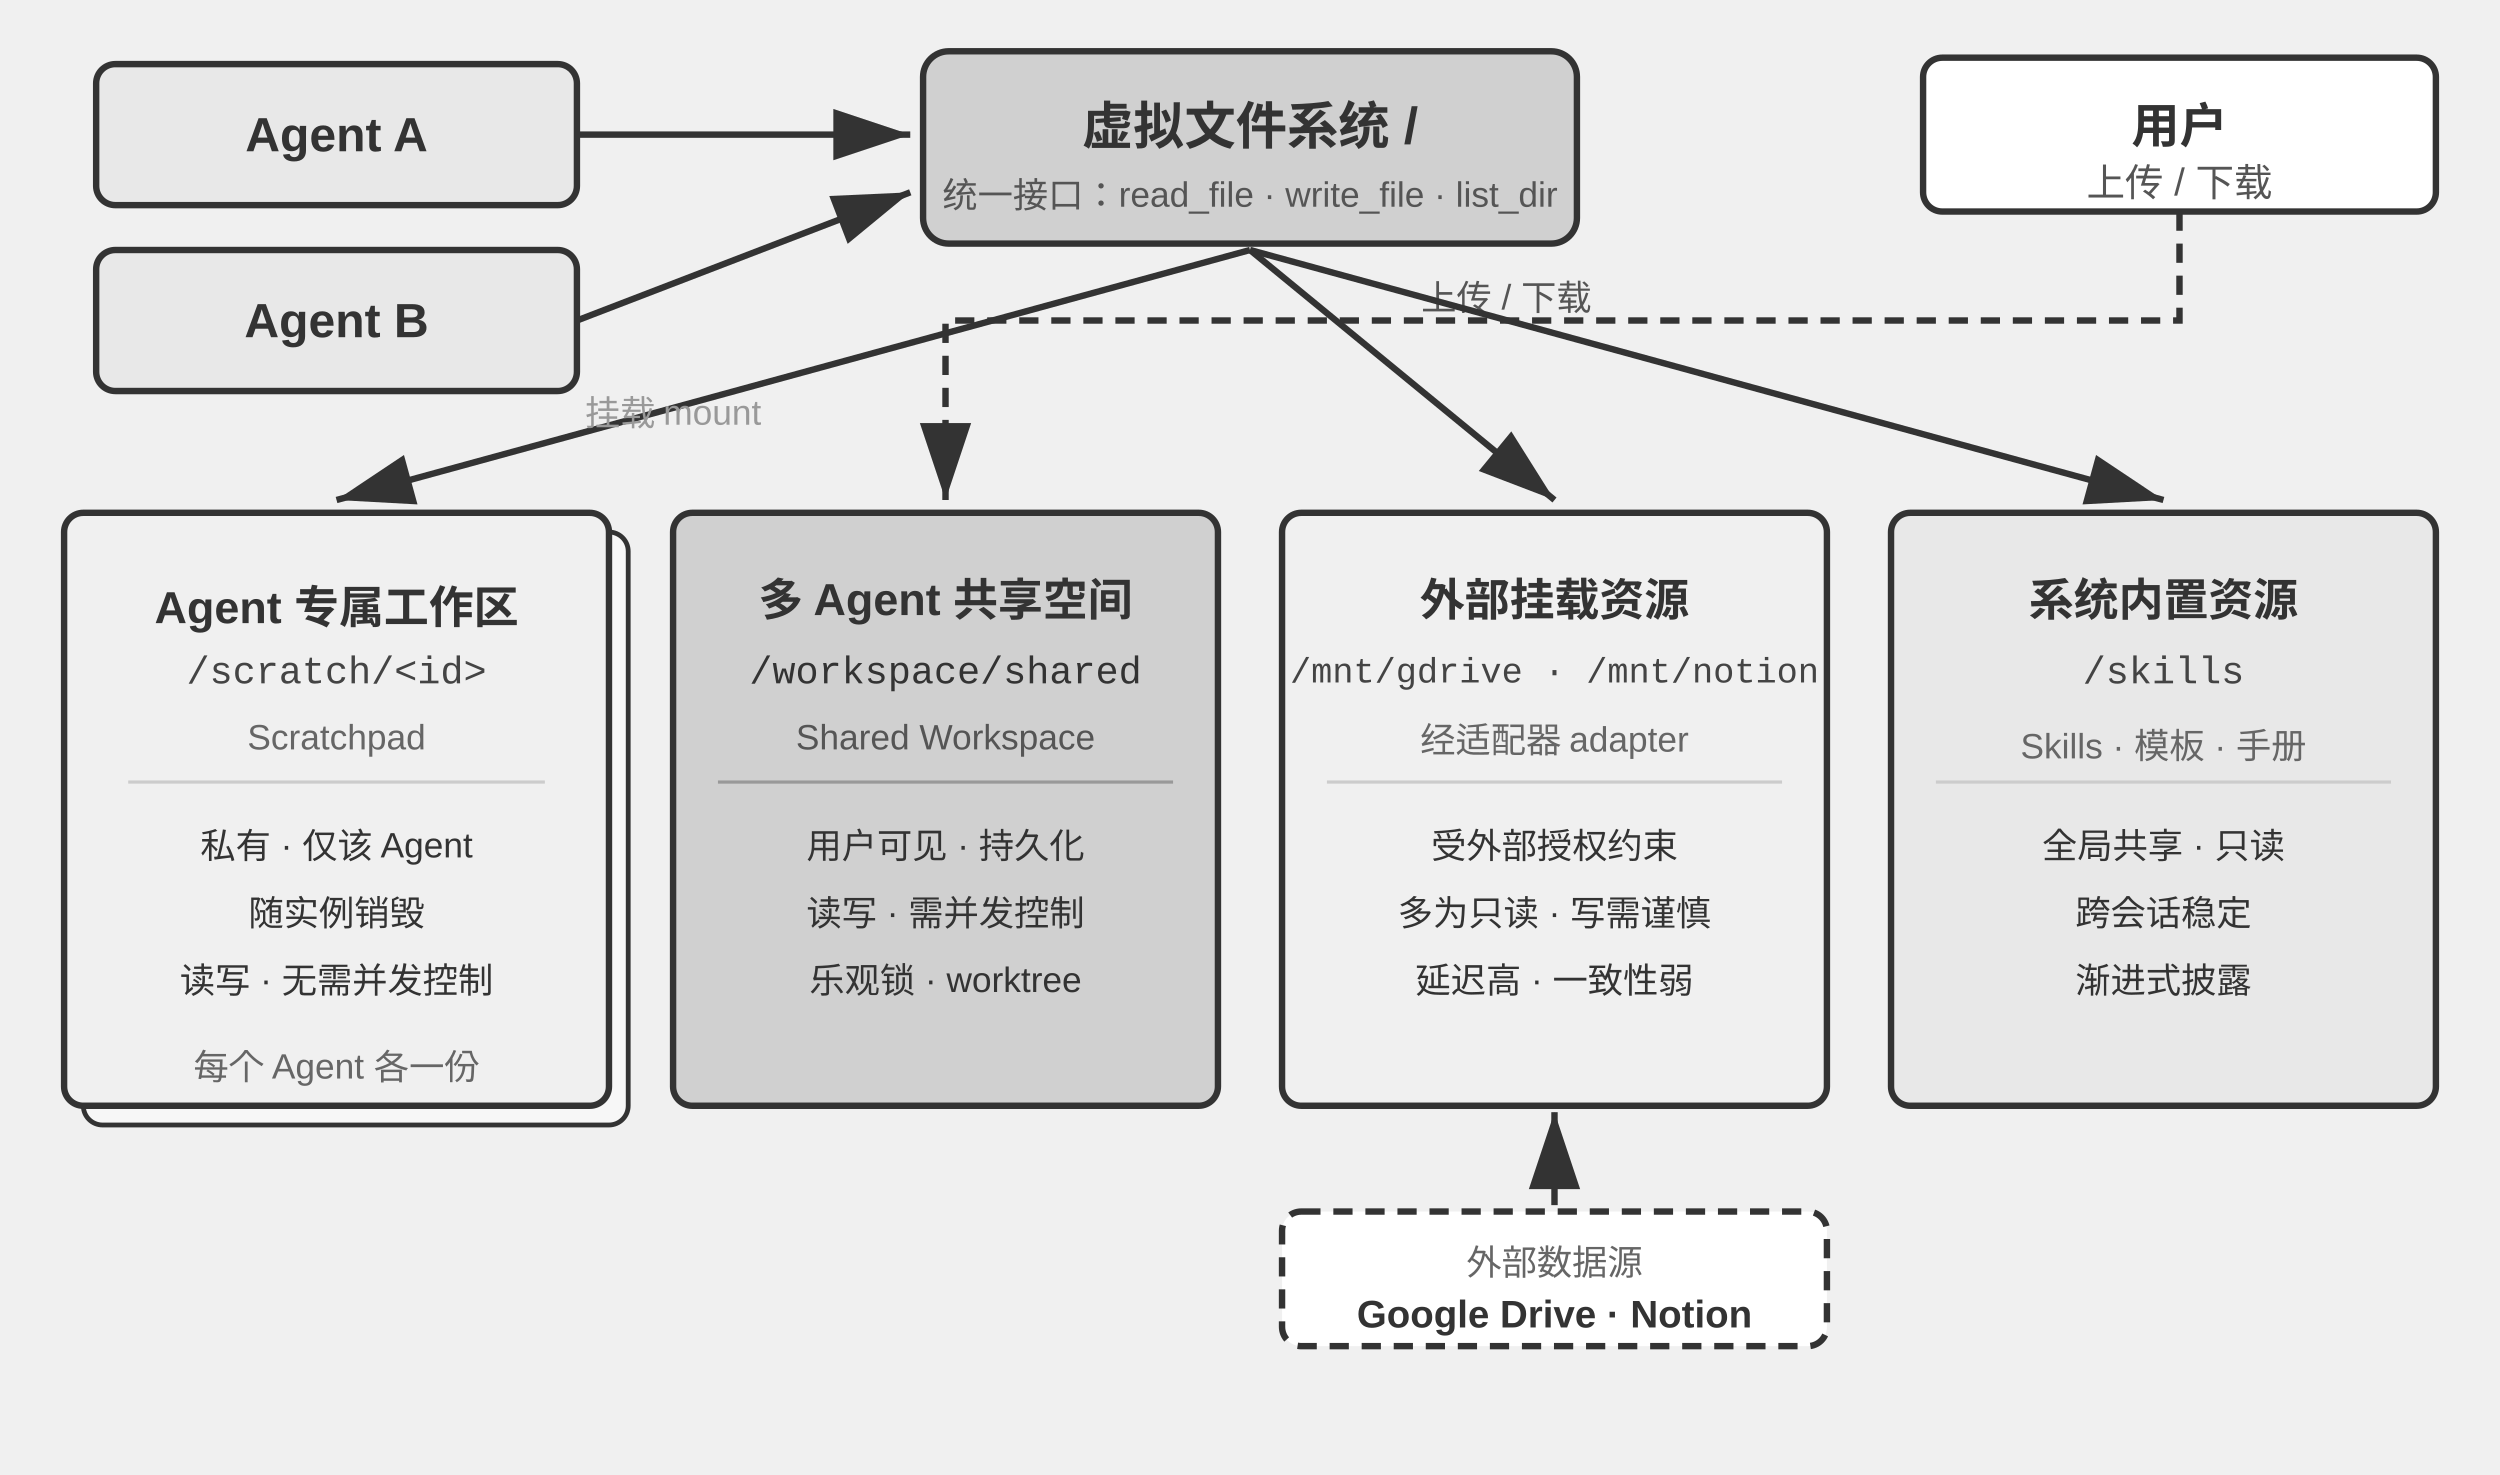
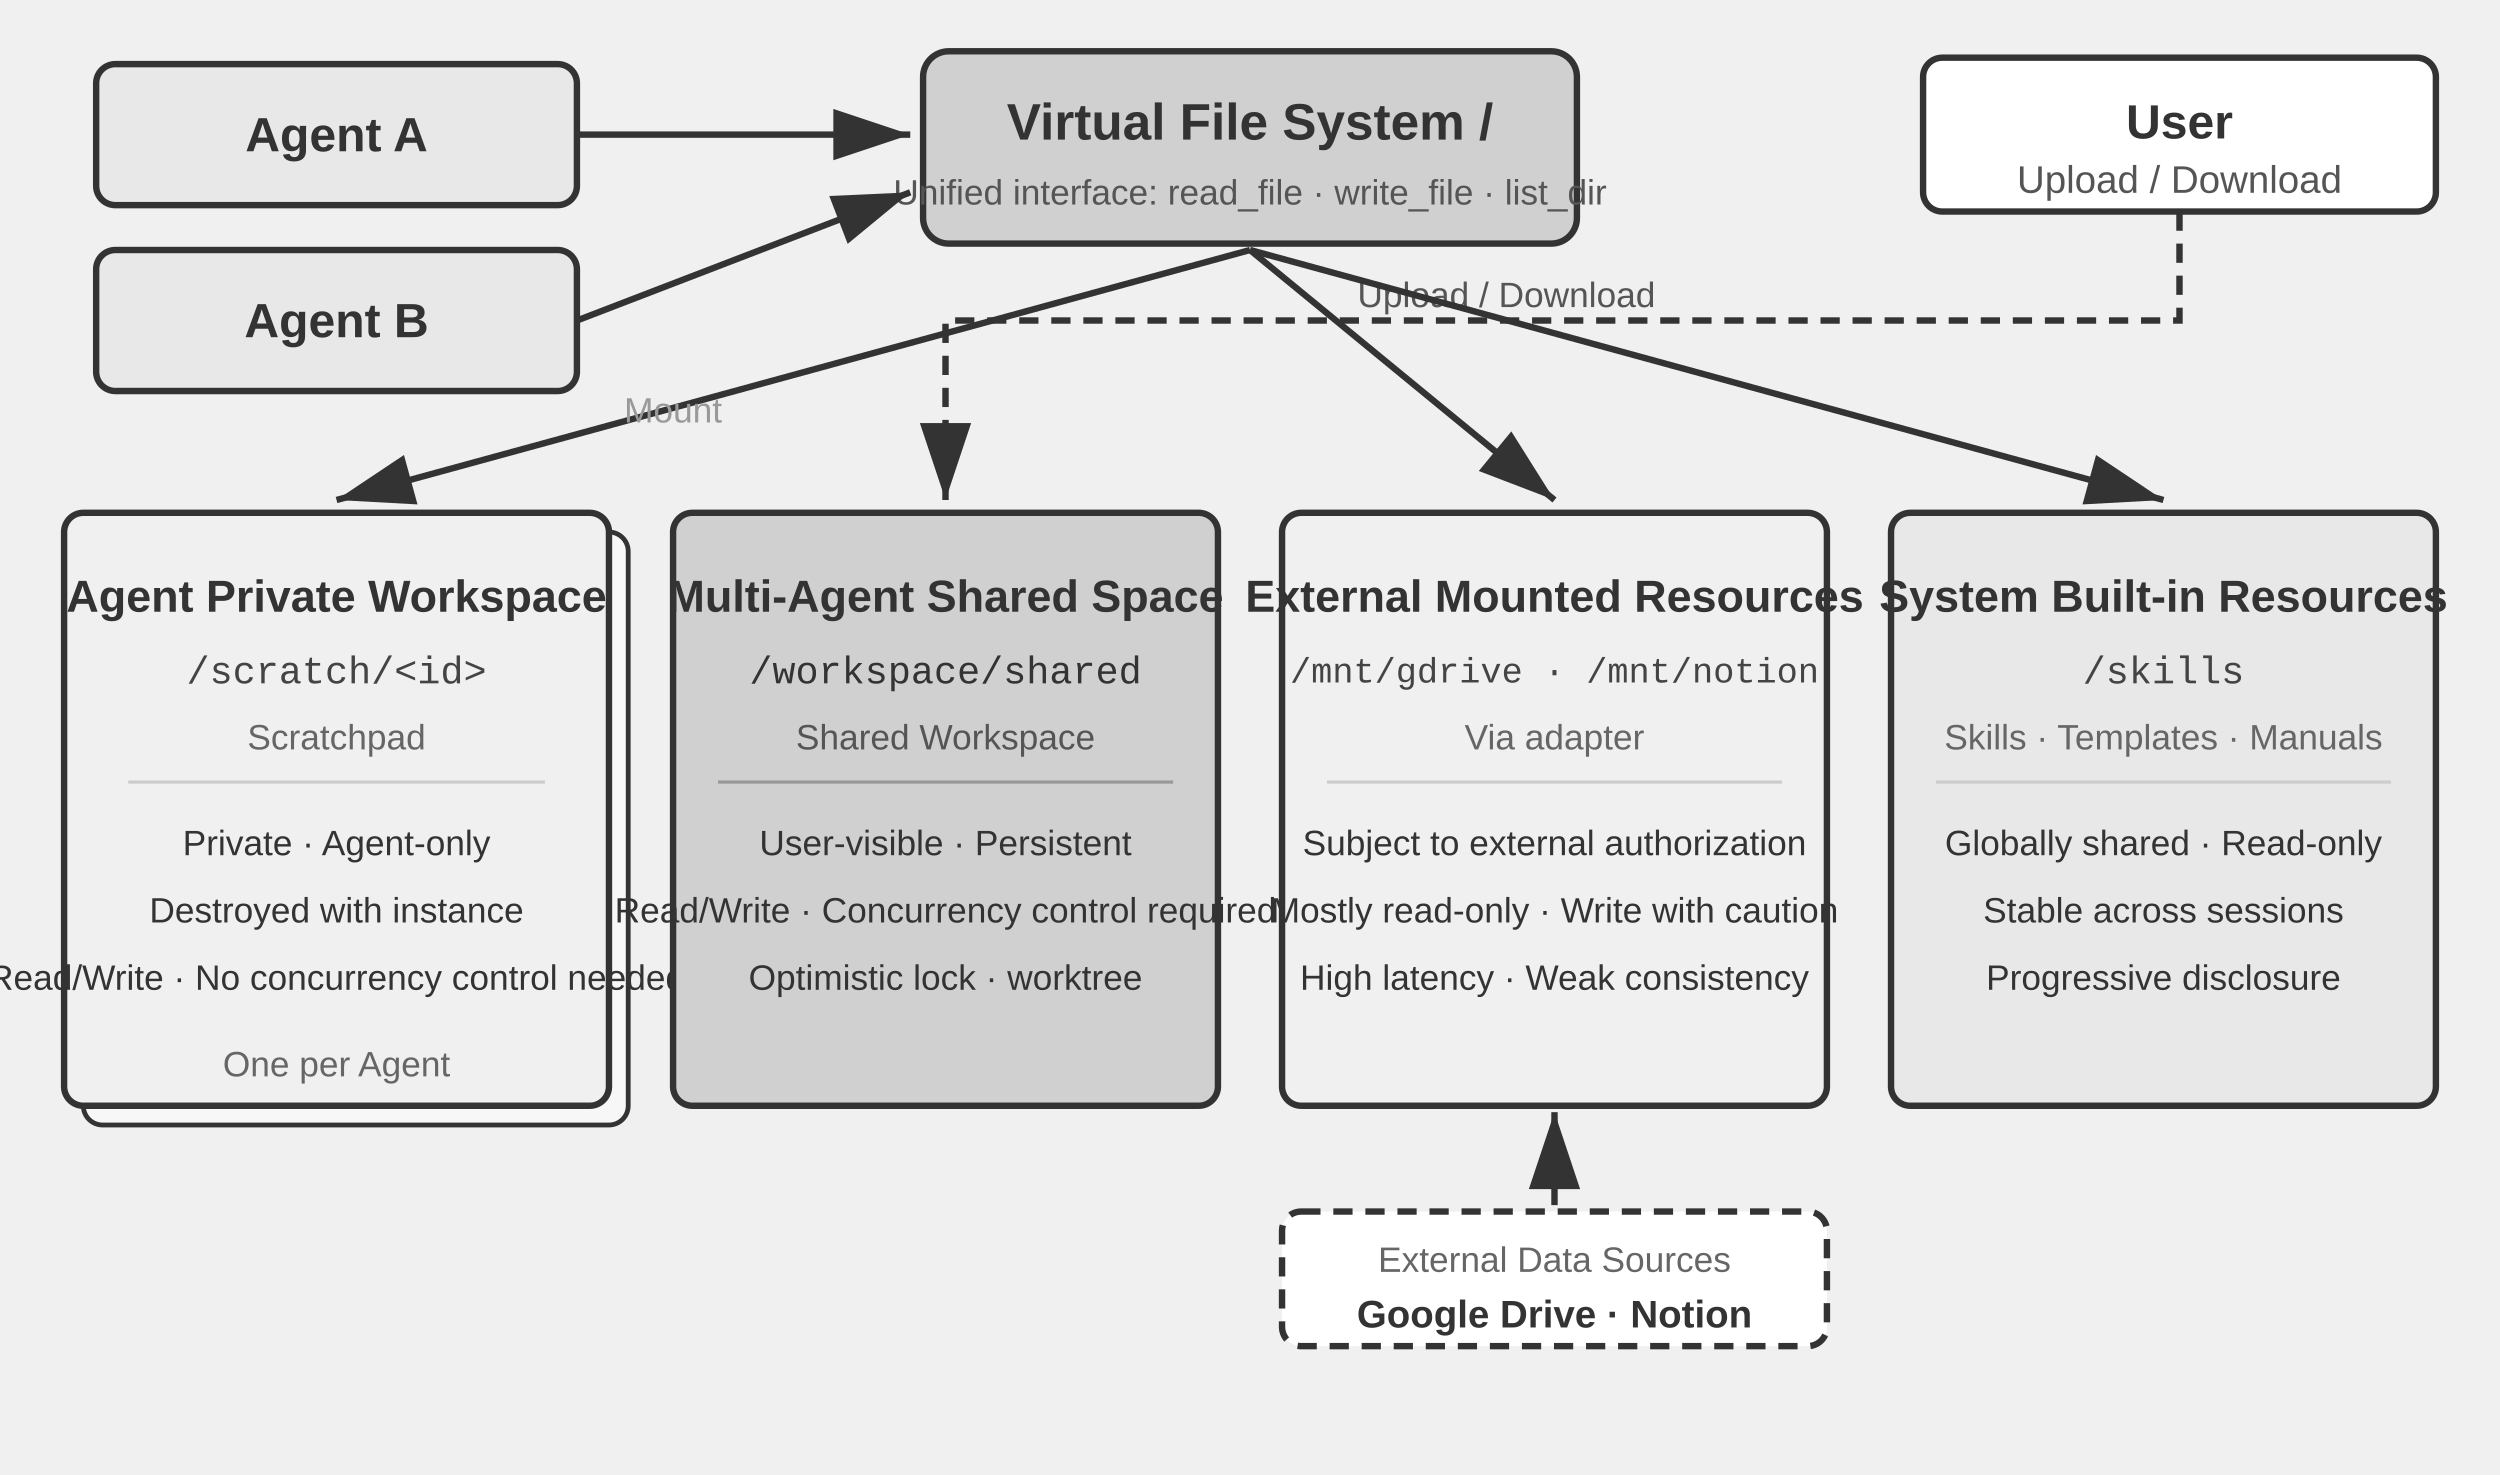
<svg xmlns="http://www.w3.org/2000/svg" viewBox="0 40 780 460" width="780" height="460" style="background:#ffffff">
  <defs>
    <marker id="ah" markerWidth="12" markerHeight="8" refX="12" refY="4" orient="auto">
      <polygon points="0 0, 12 4, 0 8" fill="#333333" />
    </marker>
    <marker id="ah-light" markerWidth="12" markerHeight="8" refX="12" refY="4" orient="auto">
      <polygon points="0 0, 12 4, 0 8" fill="#999999" />
    </marker>
  </defs>
  <rect x="30" y="60" width="150" height="44" rx="6" fill="#e8e8e8" stroke="#333333" stroke-width="2" />
  <text x="105" y="82" font-family="Arial, 'Helvetica Neue', Helvetica, 'PingFang SC', 'Microsoft YaHei', sans-serif" font-size="15" fill="#333333" text-anchor="middle" dominant-baseline="central" font-weight="bold">Agent A</text>
  <rect x="30" y="118" width="150" height="44" rx="6" fill="#e8e8e8" stroke="#333333" stroke-width="2" />
  <text x="105" y="140" font-family="Arial, 'Helvetica Neue', Helvetica, 'PingFang SC', 'Microsoft YaHei', sans-serif" font-size="15" fill="#333333" text-anchor="middle" dominant-baseline="central" font-weight="bold">Agent B</text>
  <rect x="288" y="56" width="204" height="60" rx="8" fill="#d0d0d0" stroke="#333333" stroke-width="2" />
-   <text x="390" y="78" font-family="Arial, 'Helvetica Neue', Helvetica, 'PingFang SC', 'Microsoft YaHei', sans-serif" font-size="16" fill="#333333" text-anchor="middle" dominant-baseline="central" font-weight="bold">虚拟文件系统  /</text>
-   <text x="390" y="100" font-family="Arial, 'Helvetica Neue', Helvetica, 'PingFang SC', 'Microsoft YaHei', sans-serif" font-size="11" fill="#555555" text-anchor="middle" dominant-baseline="central">统一接口：read_file · write_file · list_dir</text>
+   <text x="390" y="78" font-family="Arial, 'Helvetica Neue', Helvetica, 'PingFang SC', 'Microsoft YaHei', sans-serif" font-size="16" fill="#333333" text-anchor="middle" dominant-baseline="central" font-weight="bold">Virtual File System  /</text>
+   <text x="390" y="100" font-family="Arial, 'Helvetica Neue', Helvetica, 'PingFang SC', 'Microsoft YaHei', sans-serif" font-size="11" fill="#555555" text-anchor="middle" dominant-baseline="central">Unified interface: read_file · write_file · list_dir</text>
  <rect x="600" y="58" width="160" height="48" rx="6" fill="#ffffff" stroke="#333333" stroke-width="2" />
-   <text x="680" y="78" font-family="Arial, 'Helvetica Neue', Helvetica, 'PingFang SC', 'Microsoft YaHei', sans-serif" font-size="15" fill="#333333" text-anchor="middle" dominant-baseline="central" font-weight="bold">用户</text>
-   <text x="680" y="96" font-family="Arial, 'Helvetica Neue', Helvetica, 'PingFang SC', 'Microsoft YaHei', sans-serif" font-size="12" fill="#555555" text-anchor="middle" dominant-baseline="central">上传 / 下载</text>
+   <text x="680" y="78" font-family="Arial, 'Helvetica Neue', Helvetica, 'PingFang SC', 'Microsoft YaHei', sans-serif" font-size="15" fill="#333333" text-anchor="middle" dominant-baseline="central" font-weight="bold">User</text>
+   <text x="680" y="96" font-family="Arial, 'Helvetica Neue', Helvetica, 'PingFang SC', 'Microsoft YaHei', sans-serif" font-size="12" fill="#555555" text-anchor="middle" dominant-baseline="central">Upload / Download</text>
  <line x1="180" y1="82" x2="284" y2="82" stroke="#333333" stroke-width="2" marker-end="url(#ah)" />
  <line x1="180" y1="140" x2="284" y2="100" stroke="#333333" stroke-width="2" marker-end="url(#ah)" />
  <polyline points="680,106 680,140 295,140 295,196" fill="none" stroke="#333333" stroke-width="2" stroke-dasharray="6,4" marker-end="url(#ah)" />
-   <text x="470" y="132" font-family="Arial, 'Helvetica Neue', Helvetica, 'PingFang SC', 'Microsoft YaHei', sans-serif" font-size="11" fill="#555555" text-anchor="middle" dominant-baseline="central">上传 / 下载</text>
+   <text x="470" y="132" font-family="Arial, 'Helvetica Neue', Helvetica, 'PingFang SC', 'Microsoft YaHei', sans-serif" font-size="11" fill="#555555" text-anchor="middle" dominant-baseline="central">Upload / Download</text>
  <line x1="390" y1="118" x2="105" y2="196" stroke="#333333" stroke-width="2" marker-end="url(#ah)" />
  <line x1="390" y1="118" x2="485" y2="196" stroke="#333333" stroke-width="2" marker-end="url(#ah)" />
  <line x1="390" y1="118" x2="675" y2="196" stroke="#333333" stroke-width="2" marker-end="url(#ah)" />
-   <text x="210" y="168" font-family="Arial, 'Helvetica Neue', Helvetica, 'PingFang SC', 'Microsoft YaHei', sans-serif" font-size="11" fill="#999999" text-anchor="middle" dominant-baseline="central">挂载 mount</text>
+   <text x="210" y="168" font-family="Arial, 'Helvetica Neue', Helvetica, 'PingFang SC', 'Microsoft YaHei', sans-serif" font-size="11" fill="#999999" text-anchor="middle" dominant-baseline="central">Mount</text>
  <rect x="26" y="206" width="170" height="185" rx="6" fill="#f7f7f7" stroke="#333333" stroke-width="1.5" />
  <rect x="20" y="200" width="170" height="185" rx="6" fill="#f0f0f0" stroke="#333333" stroke-width="2" />
-   <text x="105" y="226" font-family="Arial, 'Helvetica Neue', Helvetica, 'PingFang SC', 'Microsoft YaHei', sans-serif" font-size="14" fill="#333333" text-anchor="middle" dominant-baseline="central" font-weight="bold">Agent 专属工作区</text>
+   <text x="105" y="226" font-family="Arial, 'Helvetica Neue', Helvetica, 'PingFang SC', 'Microsoft YaHei', sans-serif" font-size="14" fill="#333333" text-anchor="middle" dominant-baseline="central" font-weight="bold">Agent Private Workspace</text>
  <text x="105" y="250" font-family="'Courier New', Courier, monospace" font-size="12" fill="#444444" text-anchor="middle" dominant-baseline="central">/scratch/&lt;id&gt;</text>
  <text x="105" y="270" font-family="Arial, 'Helvetica Neue', Helvetica, 'PingFang SC', 'Microsoft YaHei', sans-serif" font-size="11" fill="#666666" text-anchor="middle" dominant-baseline="central">Scratchpad</text>
  <line x1="40" y1="284" x2="170" y2="284" stroke="#cccccc" stroke-width="1" />
-   <text x="105" y="303" font-family="Arial, 'Helvetica Neue', Helvetica, 'PingFang SC', 'Microsoft YaHei', sans-serif" font-size="11" fill="#333333" text-anchor="middle" dominant-baseline="central">私有 · 仅该 Agent</text>
-   <text x="105" y="324" font-family="Arial, 'Helvetica Neue', Helvetica, 'PingFang SC', 'Microsoft YaHei', sans-serif" font-size="11" fill="#333333" text-anchor="middle" dominant-baseline="central">随实例销毁</text>
-   <text x="105" y="345" font-family="Arial, 'Helvetica Neue', Helvetica, 'PingFang SC', 'Microsoft YaHei', sans-serif" font-size="11" fill="#333333" text-anchor="middle" dominant-baseline="central">读写 · 无需并发控制</text>
-   <text x="105" y="372" font-family="Arial, 'Helvetica Neue', Helvetica, 'PingFang SC', 'Microsoft YaHei', sans-serif" font-size="11" fill="#666666" text-anchor="middle" dominant-baseline="central">每个 Agent 各一份</text>
+   <text x="105" y="303" font-family="Arial, 'Helvetica Neue', Helvetica, 'PingFang SC', 'Microsoft YaHei', sans-serif" font-size="11" fill="#333333" text-anchor="middle" dominant-baseline="central">Private · Agent-only</text>
+   <text x="105" y="324" font-family="Arial, 'Helvetica Neue', Helvetica, 'PingFang SC', 'Microsoft YaHei', sans-serif" font-size="11" fill="#333333" text-anchor="middle" dominant-baseline="central">Destroyed with instance</text>
+   <text x="105" y="345" font-family="Arial, 'Helvetica Neue', Helvetica, 'PingFang SC', 'Microsoft YaHei', sans-serif" font-size="11" fill="#333333" text-anchor="middle" dominant-baseline="central">Read/Write · No concurrency control needed</text>
+   <text x="105" y="372" font-family="Arial, 'Helvetica Neue', Helvetica, 'PingFang SC', 'Microsoft YaHei', sans-serif" font-size="11" fill="#666666" text-anchor="middle" dominant-baseline="central">One per Agent</text>
  <rect x="210" y="200" width="170" height="185" rx="6" fill="#d0d0d0" stroke="#333333" stroke-width="2" />
-   <text x="295" y="226" font-family="Arial, 'Helvetica Neue', Helvetica, 'PingFang SC', 'Microsoft YaHei', sans-serif" font-size="14" fill="#333333" text-anchor="middle" dominant-baseline="central" font-weight="bold">多 Agent 共享空间</text>
+   <text x="295" y="226" font-family="Arial, 'Helvetica Neue', Helvetica, 'PingFang SC', 'Microsoft YaHei', sans-serif" font-size="14" fill="#333333" text-anchor="middle" dominant-baseline="central" font-weight="bold">Multi-Agent Shared Space</text>
  <text x="295" y="250" font-family="'Courier New', Courier, monospace" font-size="12" fill="#333333" text-anchor="middle" dominant-baseline="central">/workspace/shared</text>
  <text x="295" y="270" font-family="Arial, 'Helvetica Neue', Helvetica, 'PingFang SC', 'Microsoft YaHei', sans-serif" font-size="11" fill="#555555" text-anchor="middle" dominant-baseline="central">Shared Workspace</text>
  <line x1="224" y1="284" x2="366" y2="284" stroke="#999999" stroke-width="1" />
-   <text x="295" y="303" font-family="Arial, 'Helvetica Neue', Helvetica, 'PingFang SC', 'Microsoft YaHei', sans-serif" font-size="11" fill="#333333" text-anchor="middle" dominant-baseline="central">用户可见 · 持久化</text>
-   <text x="295" y="324" font-family="Arial, 'Helvetica Neue', Helvetica, 'PingFang SC', 'Microsoft YaHei', sans-serif" font-size="11" fill="#333333" text-anchor="middle" dominant-baseline="central">读写 · 需并发控制</text>
-   <text x="295" y="345" font-family="Arial, 'Helvetica Neue', Helvetica, 'PingFang SC', 'Microsoft YaHei', sans-serif" font-size="11" fill="#333333" text-anchor="middle" dominant-baseline="central">乐观锁 · worktree</text>
+   <text x="295" y="303" font-family="Arial, 'Helvetica Neue', Helvetica, 'PingFang SC', 'Microsoft YaHei', sans-serif" font-size="11" fill="#333333" text-anchor="middle" dominant-baseline="central">User-visible · Persistent</text>
+   <text x="295" y="324" font-family="Arial, 'Helvetica Neue', Helvetica, 'PingFang SC', 'Microsoft YaHei', sans-serif" font-size="11" fill="#333333" text-anchor="middle" dominant-baseline="central">Read/Write · Concurrency control required</text>
+   <text x="295" y="345" font-family="Arial, 'Helvetica Neue', Helvetica, 'PingFang SC', 'Microsoft YaHei', sans-serif" font-size="11" fill="#333333" text-anchor="middle" dominant-baseline="central">Optimistic lock · worktree</text>
  <rect x="400" y="200" width="170" height="185" rx="6" fill="#f0f0f0" stroke="#333333" stroke-width="2" />
-   <text x="485" y="226" font-family="Arial, 'Helvetica Neue', Helvetica, 'PingFang SC', 'Microsoft YaHei', sans-serif" font-size="14" fill="#333333" text-anchor="middle" dominant-baseline="central" font-weight="bold">外部挂载资源</text>
+   <text x="485" y="226" font-family="Arial, 'Helvetica Neue', Helvetica, 'PingFang SC', 'Microsoft YaHei', sans-serif" font-size="14" fill="#333333" text-anchor="middle" dominant-baseline="central" font-weight="bold">External Mounted Resources</text>
  <text x="485" y="250" font-family="'Courier New', Courier, monospace" font-size="11" fill="#444444" text-anchor="middle" dominant-baseline="central">/mnt/gdrive · /mnt/notion</text>
-   <text x="485" y="270" font-family="Arial, 'Helvetica Neue', Helvetica, 'PingFang SC', 'Microsoft YaHei', sans-serif" font-size="11" fill="#666666" text-anchor="middle" dominant-baseline="central">经适配器 adapter</text>
+   <text x="485" y="270" font-family="Arial, 'Helvetica Neue', Helvetica, 'PingFang SC', 'Microsoft YaHei', sans-serif" font-size="11" fill="#666666" text-anchor="middle" dominant-baseline="central">Via adapter</text>
  <line x1="414" y1="284" x2="556" y2="284" stroke="#cccccc" stroke-width="1" />
-   <text x="485" y="303" font-family="Arial, 'Helvetica Neue', Helvetica, 'PingFang SC', 'Microsoft YaHei', sans-serif" font-size="11" fill="#333333" text-anchor="middle" dominant-baseline="central">受外部授权约束</text>
-   <text x="485" y="324" font-family="Arial, 'Helvetica Neue', Helvetica, 'PingFang SC', 'Microsoft YaHei', sans-serif" font-size="11" fill="#333333" text-anchor="middle" dominant-baseline="central">多为只读 · 写需谨慎</text>
-   <text x="485" y="345" font-family="Arial, 'Helvetica Neue', Helvetica, 'PingFang SC', 'Microsoft YaHei', sans-serif" font-size="11" fill="#333333" text-anchor="middle" dominant-baseline="central">延迟高 · 一致性弱</text>
+   <text x="485" y="303" font-family="Arial, 'Helvetica Neue', Helvetica, 'PingFang SC', 'Microsoft YaHei', sans-serif" font-size="11" fill="#333333" text-anchor="middle" dominant-baseline="central">Subject to external authorization</text>
+   <text x="485" y="324" font-family="Arial, 'Helvetica Neue', Helvetica, 'PingFang SC', 'Microsoft YaHei', sans-serif" font-size="11" fill="#333333" text-anchor="middle" dominant-baseline="central">Mostly read-only · Write with caution</text>
+   <text x="485" y="345" font-family="Arial, 'Helvetica Neue', Helvetica, 'PingFang SC', 'Microsoft YaHei', sans-serif" font-size="11" fill="#333333" text-anchor="middle" dominant-baseline="central">High latency · Weak consistency</text>
  <rect x="590" y="200" width="170" height="185" rx="6" fill="#e8e8e8" stroke="#333333" stroke-width="2" />
-   <text x="675" y="226" font-family="Arial, 'Helvetica Neue', Helvetica, 'PingFang SC', 'Microsoft YaHei', sans-serif" font-size="14" fill="#333333" text-anchor="middle" dominant-baseline="central" font-weight="bold">系统内置资源</text>
+   <text x="675" y="226" font-family="Arial, 'Helvetica Neue', Helvetica, 'PingFang SC', 'Microsoft YaHei', sans-serif" font-size="14" fill="#333333" text-anchor="middle" dominant-baseline="central" font-weight="bold">System Built-in Resources</text>
  <text x="675" y="250" font-family="'Courier New', Courier, monospace" font-size="12" fill="#444444" text-anchor="middle" dominant-baseline="central">/skills</text>
-   <text x="675" y="270" font-family="Arial, 'Helvetica Neue', Helvetica, 'PingFang SC', 'Microsoft YaHei', sans-serif" font-size="11" fill="#666666" text-anchor="middle" dominant-baseline="central">Skills · 模板 · 手册</text>
+   <text x="675" y="270" font-family="Arial, 'Helvetica Neue', Helvetica, 'PingFang SC', 'Microsoft YaHei', sans-serif" font-size="11" fill="#666666" text-anchor="middle" dominant-baseline="central">Skills · Templates · Manuals</text>
  <line x1="604" y1="284" x2="746" y2="284" stroke="#cccccc" stroke-width="1" />
-   <text x="675" y="303" font-family="Arial, 'Helvetica Neue', Helvetica, 'PingFang SC', 'Microsoft YaHei', sans-serif" font-size="11" fill="#333333" text-anchor="middle" dominant-baseline="central">全局共享 · 只读</text>
-   <text x="675" y="324" font-family="Arial, 'Helvetica Neue', Helvetica, 'PingFang SC', 'Microsoft YaHei', sans-serif" font-size="11" fill="#333333" text-anchor="middle" dominant-baseline="central">跨会话稳定</text>
-   <text x="675" y="345" font-family="Arial, 'Helvetica Neue', Helvetica, 'PingFang SC', 'Microsoft YaHei', sans-serif" font-size="11" fill="#333333" text-anchor="middle" dominant-baseline="central">渐进式披露</text>
+   <text x="675" y="303" font-family="Arial, 'Helvetica Neue', Helvetica, 'PingFang SC', 'Microsoft YaHei', sans-serif" font-size="11" fill="#333333" text-anchor="middle" dominant-baseline="central">Globally shared · Read-only</text>
+   <text x="675" y="324" font-family="Arial, 'Helvetica Neue', Helvetica, 'PingFang SC', 'Microsoft YaHei', sans-serif" font-size="11" fill="#333333" text-anchor="middle" dominant-baseline="central">Stable across sessions</text>
+   <text x="675" y="345" font-family="Arial, 'Helvetica Neue', Helvetica, 'PingFang SC', 'Microsoft YaHei', sans-serif" font-size="11" fill="#333333" text-anchor="middle" dominant-baseline="central">Progressive disclosure</text>
  <rect x="400" y="418" width="170" height="42" rx="6" fill="#ffffff" stroke="#333333" stroke-width="2" stroke-dasharray="6,4" />
-   <text x="485" y="433" font-family="Arial, 'Helvetica Neue', Helvetica, 'PingFang SC', 'Microsoft YaHei', sans-serif" font-size="11" fill="#666666" text-anchor="middle" dominant-baseline="central">外部数据源</text>
+   <text x="485" y="433" font-family="Arial, 'Helvetica Neue', Helvetica, 'PingFang SC', 'Microsoft YaHei', sans-serif" font-size="11" fill="#666666" text-anchor="middle" dominant-baseline="central">External Data Sources</text>
  <text x="485" y="450" font-family="Arial, 'Helvetica Neue', Helvetica, 'PingFang SC', 'Microsoft YaHei', sans-serif" font-size="12" fill="#333333" text-anchor="middle" dominant-baseline="central" font-weight="bold">Google Drive · Notion</text>
  <line x1="485" y1="416" x2="485" y2="387" stroke="#333333" stroke-width="2" marker-end="url(#ah)" />
</svg>
